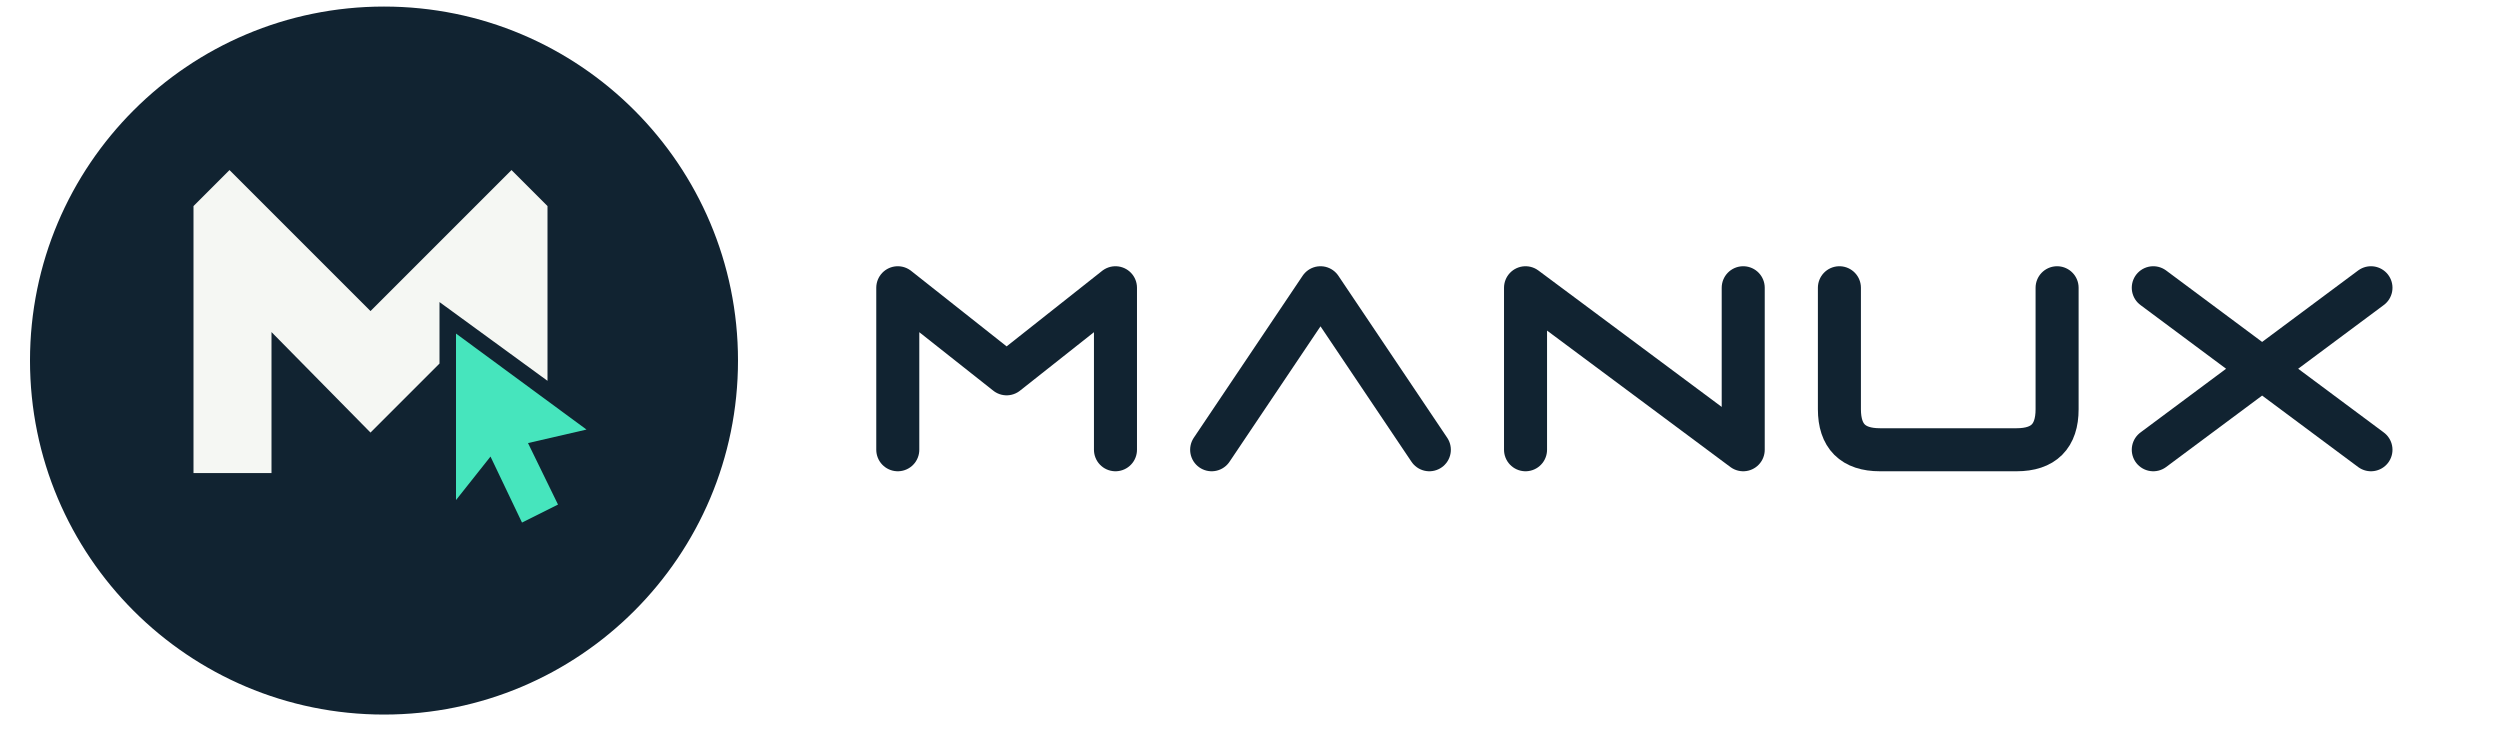
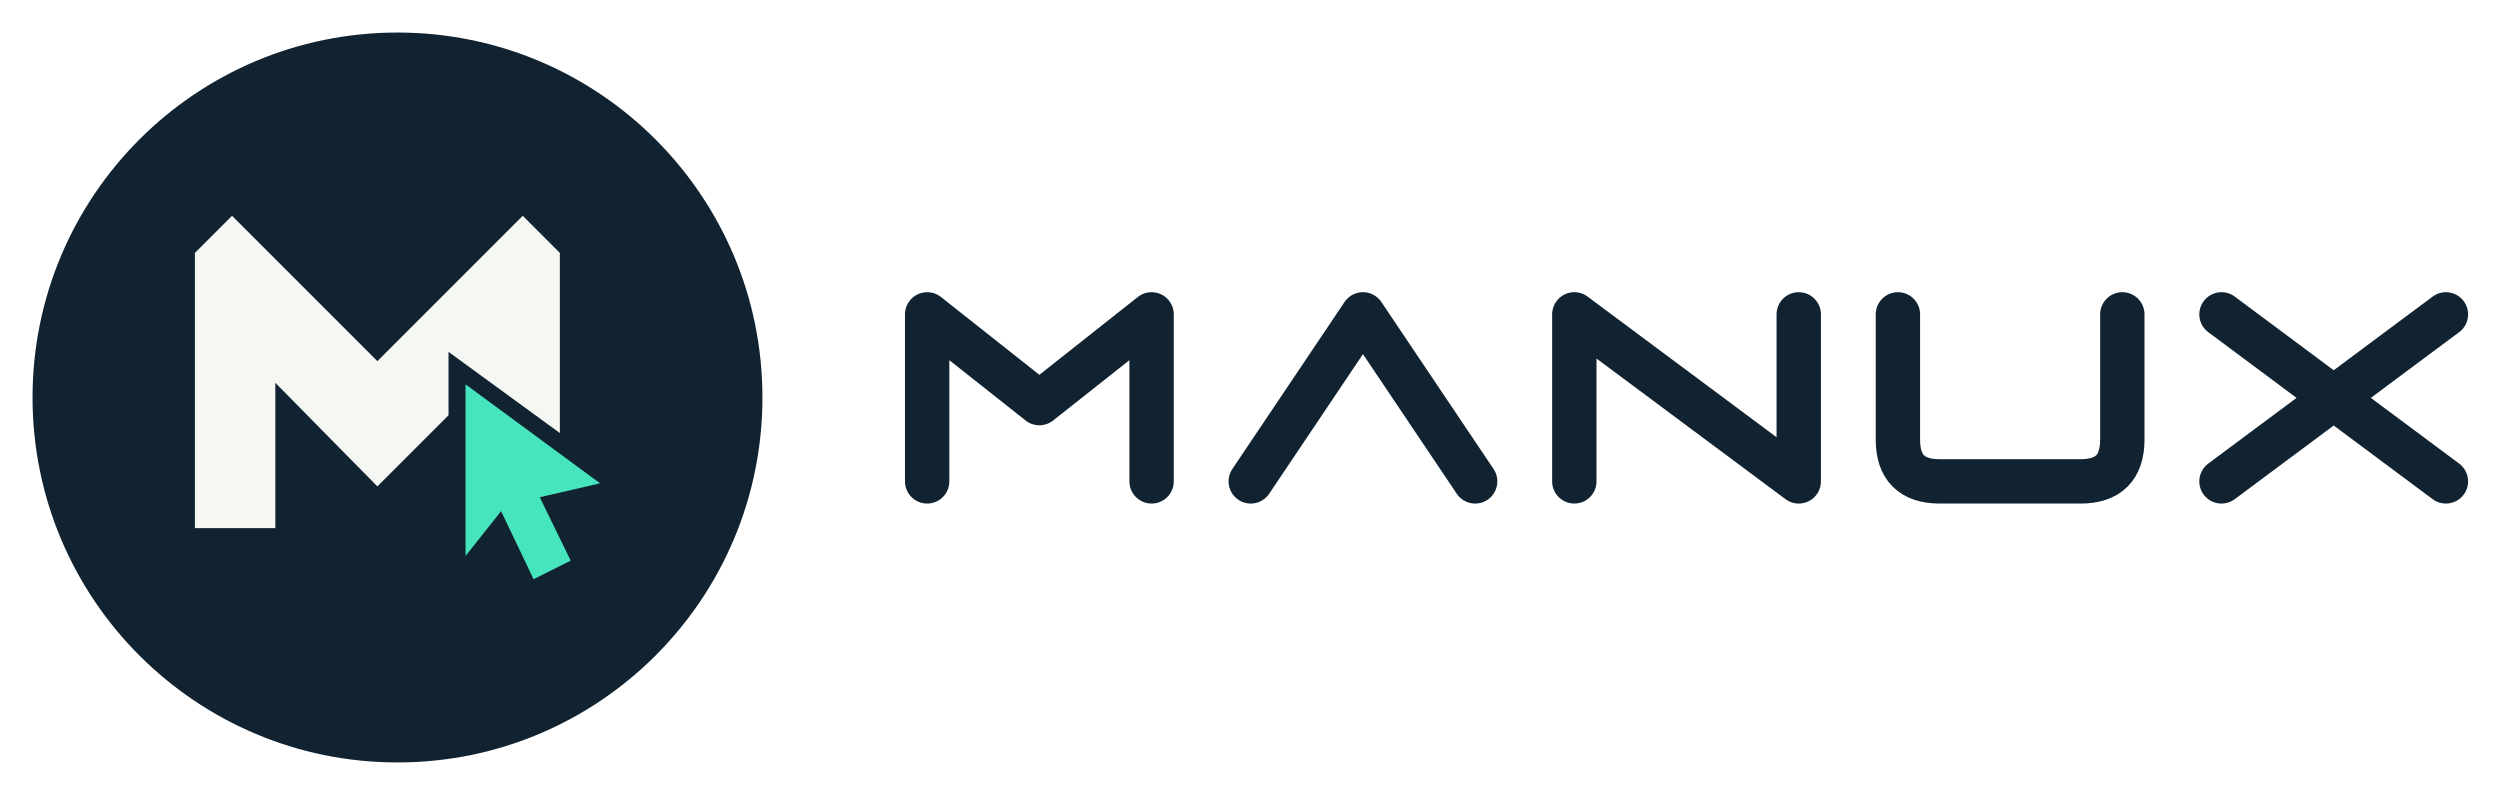
- <svg xmlns="http://www.w3.org/2000/svg" width="1600" height="480" viewBox="0 0 1600 480" role="img" aria-label="MANUX — horizontal logo">
+ <svg xmlns="http://www.w3.org/2000/svg" width="1552" height="494" viewBox="-1 -16 1552 494" role="img" aria-label="MANUX — horizontal logo">
  <g transform="translate(0 -15) scale(.48)">
    <circle cx="512" cy="512" r="472" fill="#112331" />
-     <g transform="translate(-12 -12)">
+     <g transform="translate(-20 7)">
      <path fill="#F5F7F3" d="M270 674V318L318 270 506 458 694 270 742 318V551L598 446V528L506 620 374 486V674Z" />
      <path fill="#46E5BD" d="M620 488 794 616 716 634 756 716 708 740 666 652 620 710Z" />
    </g>
  </g>
-   <g transform="translate(560 155) scale(1.62)">
+   <g transform="translate(560 150) scale(1.62)">
    <g fill="none" stroke="#112331" stroke-width="17" stroke-linejoin="round" stroke-linecap="round">
      <path d="M9 82V18L52 52 95 18V82" />
      <path d="M133 82 176 18 219 82" />
      <path d="M257 82V18L343 82V18" />
      <path d="M381 18V66Q381 82 397 82H451Q467 82 467 66V18" />
      <path d="M505 18 591 82M591 18 505 82" />
    </g>
  </g>
</svg>
